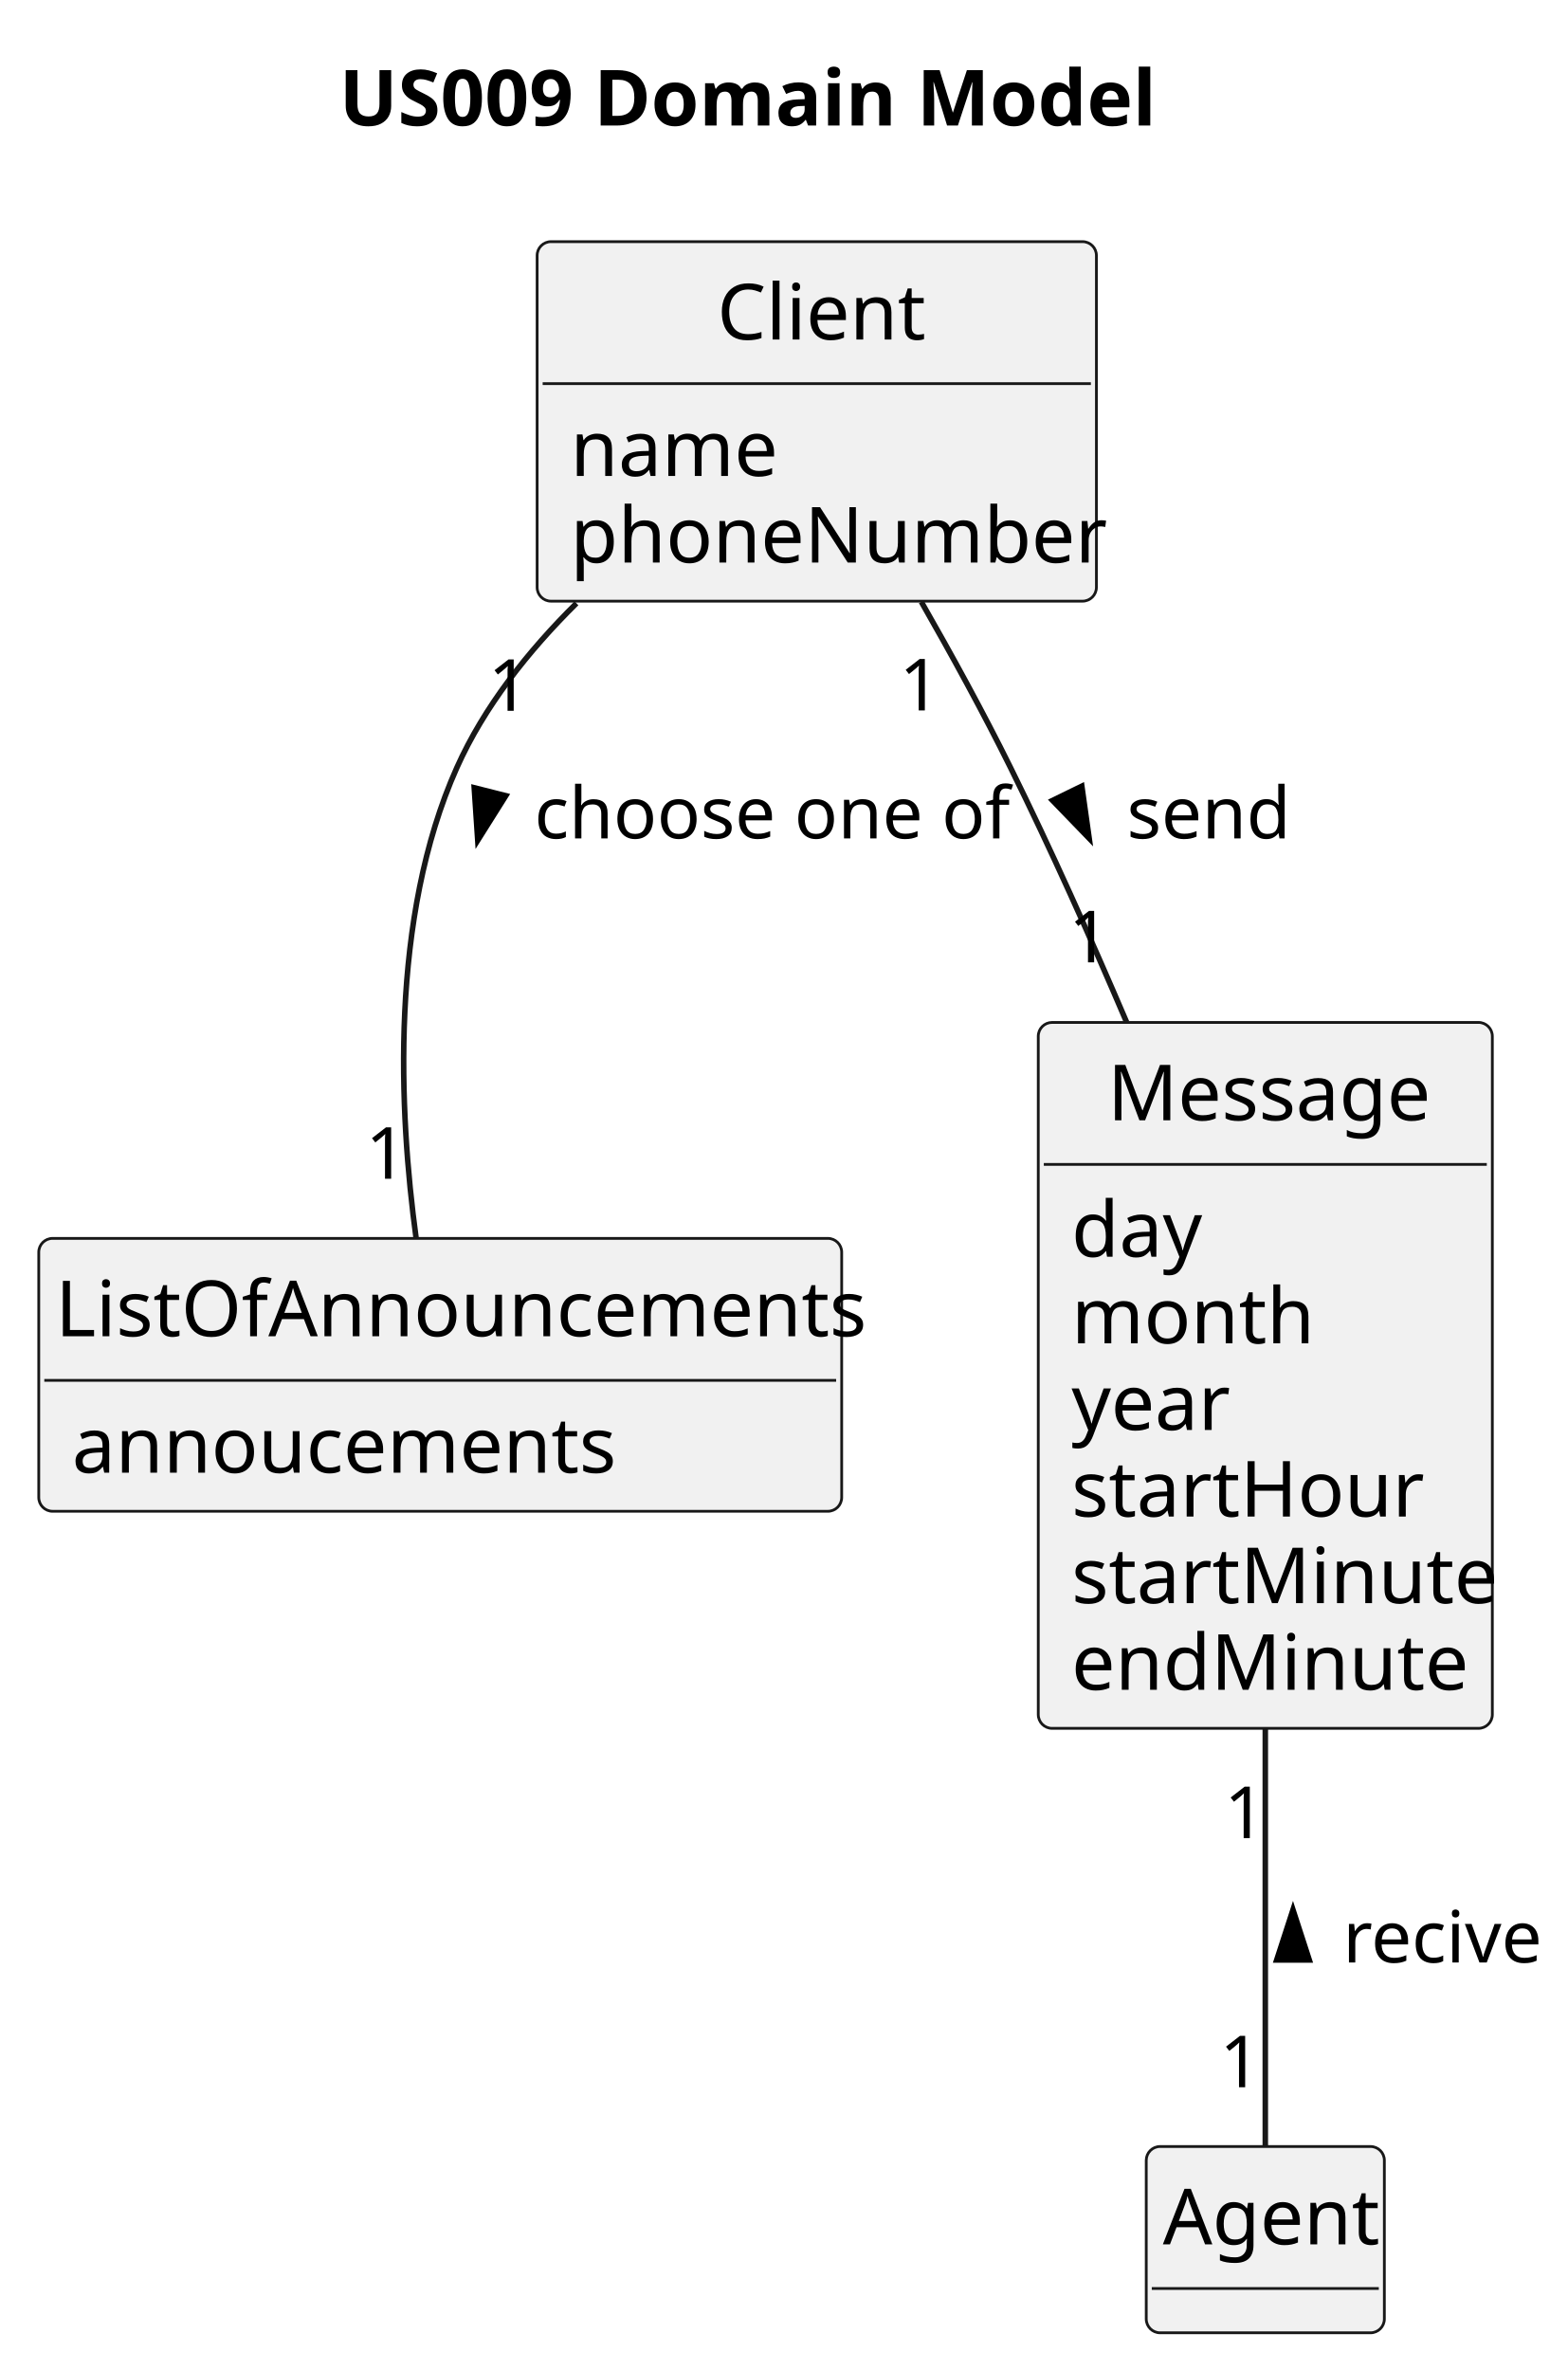
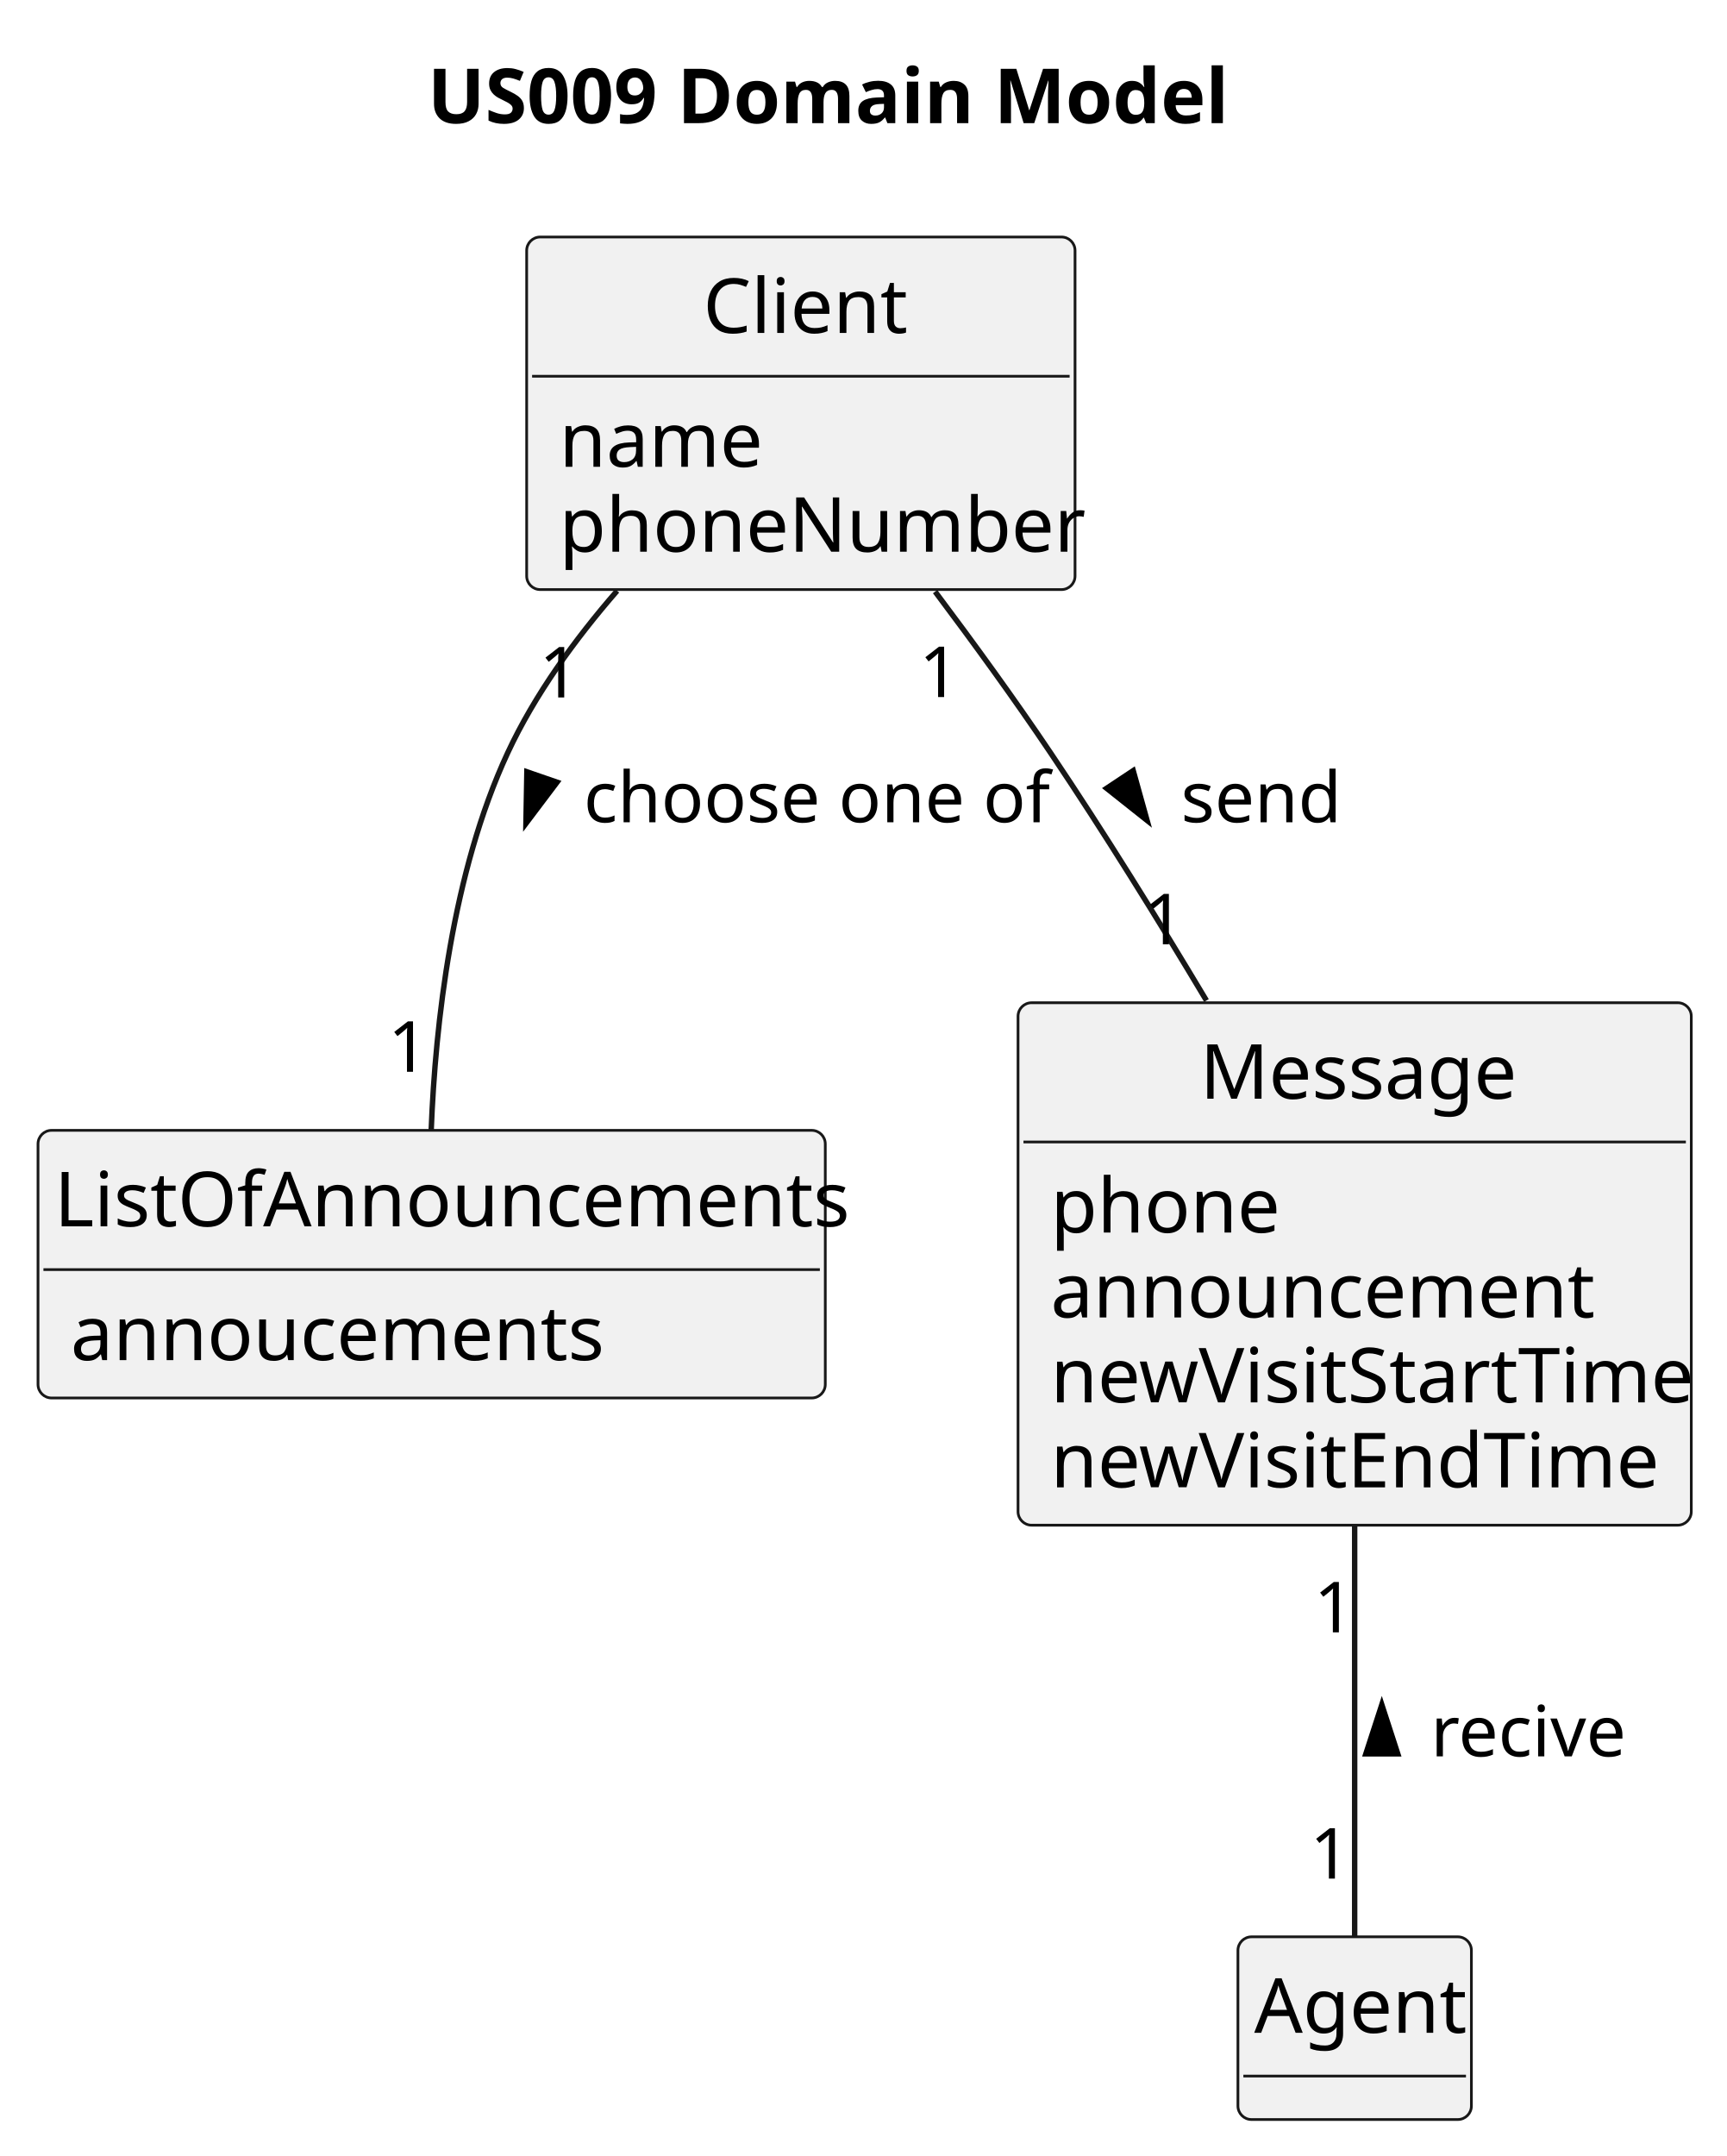
- <svg xmlns="http://www.w3.org/2000/svg" contentStyleType="text/css" height="428px" preserveAspectRatio="none" style="width:283px;height:428px;background:#FFFFFF;" version="1.1" viewBox="0 0 283 428" width="283px" zoomAndPan="magnify">
+ <svg xmlns="http://www.w3.org/2000/svg" contentStyleType="text/css" height="397px" preserveAspectRatio="none" style="width:318px;height:397px;background:#FFFFFF;" version="1.1" viewBox="0 0 318 397" width="318px" zoomAndPan="magnify">
  <defs />
  <g>
-     <text fill="#000000" font-family="sans-serif" font-size="14" font-weight="bold" lengthAdjust="spacing" textLength="147" x="61.25" y="22.674">US009 Domain Model</text>
+     <text fill="#000000" font-family="sans-serif" font-size="14" font-weight="bold" lengthAdjust="spacing" textLength="147" x="78.75" y="22.674">US009 Domain Model</text>
    <g id="elem_Client">
      <rect codeLine="12" fill="#F1F1F1" height="64.922" id="Client" rx="2.5" ry="2.5" style="stroke:#181818;stroke-width:0.5;" width="101" x="97" y="43.641" />
      <text fill="#000000" font-family="sans-serif" font-size="14" lengthAdjust="spacing" textLength="36" x="129.5" y="61.315">Client</text>
      <line style="stroke:#181818;stroke-width:0.5;" x1="98" x2="197" y1="69.281" y2="69.281" />
      <text fill="#000000" font-family="sans-serif" font-size="14" lengthAdjust="spacing" textLength="35" x="103" y="85.955">name</text>
      <text fill="#000000" font-family="sans-serif" font-size="14" lengthAdjust="spacing" textLength="89" x="103" y="101.596">phoneNumber</text>
    </g>
    <g id="elem_ListOfAnnouncements">
-       <rect codeLine="17" fill="#F1F1F1" height="49.281" id="ListOfAnnouncements" rx="2.5" ry="2.5" style="stroke:#181818;stroke-width:0.5;" width="145" x="7" y="223.641" />
-       <text fill="#000000" font-family="sans-serif" font-size="14" lengthAdjust="spacing" textLength="139" x="10" y="241.315">ListOfAnnouncements</text>
-       <line style="stroke:#181818;stroke-width:0.5;" x1="8" x2="151" y1="249.281" y2="249.281" />
-       <text fill="#000000" font-family="sans-serif" font-size="14" lengthAdjust="spacing" textLength="93" x="13" y="265.955">annoucements</text>
+       <rect codeLine="18" fill="#F1F1F1" height="49.281" id="ListOfAnnouncements" rx="2.5" ry="2.5" style="stroke:#181818;stroke-width:0.5;" width="145" x="7" y="208.141" />
+       <text fill="#000000" font-family="sans-serif" font-size="14" lengthAdjust="spacing" textLength="139" x="10" y="225.815">ListOfAnnouncements</text>
+       <line style="stroke:#181818;stroke-width:0.5;" x1="8" x2="151" y1="233.781" y2="233.781" />
+       <text fill="#000000" font-family="sans-serif" font-size="14" lengthAdjust="spacing" textLength="93" x="13" y="250.455">annoucements</text>
    </g>
    <g id="elem_Agent">
-       <rect codeLine="22" fill="#F1F1F1" height="33.641" id="Agent" rx="2.5" ry="2.5" style="stroke:#181818;stroke-width:0.5;" width="43" x="207" y="387.641" />
-       <text fill="#000000" font-family="sans-serif" font-size="14" lengthAdjust="spacing" textLength="37" x="210" y="405.315">Agent</text>
-       <line style="stroke:#181818;stroke-width:0.5;" x1="208" x2="249" y1="413.281" y2="413.281" />
+       <rect codeLine="23" fill="#F1F1F1" height="33.641" id="Agent" rx="2.5" ry="2.5" style="stroke:#181818;stroke-width:0.5;" width="43" x="228" y="356.641" />
+       <text fill="#000000" font-family="sans-serif" font-size="14" lengthAdjust="spacing" textLength="37" x="231" y="374.315">Agent</text>
+       <line style="stroke:#181818;stroke-width:0.5;" x1="229" x2="270" y1="382.281" y2="382.281" />
    </g>
    <g id="elem_Message">
-       <rect codeLine="25" fill="#F1F1F1" height="127.484" id="Message" rx="2.5" ry="2.5" style="stroke:#181818;stroke-width:0.5;" width="82" x="187.5" y="184.641" />
-       <text fill="#000000" font-family="sans-serif" font-size="14" lengthAdjust="spacing" textLength="57" x="200" y="202.315">Message</text>
-       <line style="stroke:#181818;stroke-width:0.5;" x1="188.5" x2="268.5" y1="210.281" y2="210.281" />
-       <text fill="#000000" font-family="sans-serif" font-size="14" lengthAdjust="spacing" textLength="23" x="193.5" y="226.955">day</text>
-       <text fill="#000000" font-family="sans-serif" font-size="14" lengthAdjust="spacing" textLength="39" x="193.5" y="242.596">month</text>
-       <text fill="#000000" font-family="sans-serif" font-size="14" lengthAdjust="spacing" textLength="28" x="193.5" y="258.236">year</text>
-       <text fill="#000000" font-family="sans-serif" font-size="14" lengthAdjust="spacing" textLength="58" x="193.5" y="273.877">startHour</text>
-       <text fill="#000000" font-family="sans-serif" font-size="14" lengthAdjust="spacing" textLength="70" x="193.5" y="289.518">startMinute</text>
-       <text fill="#000000" font-family="sans-serif" font-size="14" lengthAdjust="spacing" textLength="66" x="193.5" y="305.158">endMinute</text>
+       <rect codeLine="26" fill="#F1F1F1" height="96.203" id="Message" rx="2.5" ry="2.5" style="stroke:#181818;stroke-width:0.5;" width="124" x="187.5" y="184.641" />
+       <text fill="#000000" font-family="sans-serif" font-size="14" lengthAdjust="spacing" textLength="57" x="221" y="202.315">Message</text>
+       <line style="stroke:#181818;stroke-width:0.5;" x1="188.5" x2="310.5" y1="210.281" y2="210.281" />
+       <text fill="#000000" font-family="sans-serif" font-size="14" lengthAdjust="spacing" textLength="40" x="193.5" y="226.955">phone</text>
+       <text fill="#000000" font-family="sans-serif" font-size="14" lengthAdjust="spacing" textLength="94" x="193.5" y="242.596">announcement</text>
+       <text fill="#000000" font-family="sans-serif" font-size="14" lengthAdjust="spacing" textLength="112" x="193.5" y="258.236">newVisitStartTime</text>
+       <text fill="#000000" font-family="sans-serif" font-size="14" lengthAdjust="spacing" textLength="107" x="193.5" y="273.877">newVisitEndTime</text>
    </g>
    <g id="link_Client_ListOfAnnouncements">
-       <path codeLine="35" d="M104.1,108.951 C95.41,117.551 87.44,127.581 82.5,138.641 C70.35,165.821 72.05,200.781 75.14,223.561 " fill="none" id="Client-ListOfAnnouncements" style="stroke:#181818;stroke-width:1.0;" />
-       <polygon fill="#000000" points="86.275,151.75,91.34,143.701,85.642,142.261,86.275,151.75" style="stroke:#000000;stroke-width:1.0;" />
-       <text fill="#000000" font-family="sans-serif" font-size="13" lengthAdjust="spacing" textLength="81" x="96.5" y="151.409">choose one of</text>
-       <text fill="#000000" font-family="sans-serif" font-size="13" lengthAdjust="spacing" textLength="7" x="88.16" y="128.365">1</text>
-       <text fill="#000000" font-family="sans-serif" font-size="13" lengthAdjust="spacing" textLength="7" x="66.028" y="212.875">1</text>
+       <path codeLine="34" d="M113.66,108.791 C105.89,117.721 98.47,127.941 93.5,138.641 C83.25,160.701 80.19,188.591 79.42,208.041 " fill="none" id="Client-ListOfAnnouncements" style="stroke:#181818;stroke-width:1.0;" />
+       <polygon fill="#000000" points="96.869,151.629,102.597,144.037,97.041,142.12,96.869,151.629" style="stroke:#000000;stroke-width:1.0;" />
+       <text fill="#000000" font-family="sans-serif" font-size="13" lengthAdjust="spacing" textLength="81" x="107.5" y="151.409">choose one of</text>
+       <text fill="#000000" font-family="sans-serif" font-size="13" lengthAdjust="spacing" textLength="7" x="99.309" y="128.424">1</text>
+       <text fill="#000000" font-family="sans-serif" font-size="13" lengthAdjust="spacing" textLength="7" x="71.458" y="197.349">1</text>
    </g>
    <g id="link_Client_Message">
-       <path codeLine="36" d="M166.38,108.681 C171.82,118.191 177.6,128.731 182.5,138.641 C189.75,153.311 196.97,169.411 203.46,184.611 " fill="none" id="Client-Message" style="stroke:#181818;stroke-width:1.0;" />
-       <polygon fill="#000000" points="196.694,151.395,195.366,141.978,190.084,144.557,196.694,151.395" style="stroke:#000000;stroke-width:1.0;" />
-       <text fill="#000000" font-family="sans-serif" font-size="13" lengthAdjust="spacing" textLength="28" x="203.5" y="151.409">send</text>
-       <text fill="#000000" font-family="sans-serif" font-size="13" lengthAdjust="spacing" textLength="7" x="162.408" y="128.293">1</text>
-       <text fill="#000000" font-family="sans-serif" font-size="13" lengthAdjust="spacing" textLength="7" x="192.982" y="173.786">1</text>
+       <path codeLine="35" d="M172.23,108.941 C179.3,118.361 186.88,128.791 193.5,138.641 C203.28,153.181 213.35,169.431 222.2,184.231 " fill="none" id="Client-Message" style="stroke:#181818;stroke-width:1.0;" />
+       <polygon fill="#000000" points="211.265,151.068,208.712,141.907,203.814,145.157,211.265,151.068" style="stroke:#000000;stroke-width:1.0;" />
+       <text fill="#000000" font-family="sans-serif" font-size="13" lengthAdjust="spacing" textLength="28" x="217.5" y="151.409">send</text>
+       <text fill="#000000" font-family="sans-serif" font-size="13" lengthAdjust="spacing" textLength="7" x="169.277" y="128.353">1</text>
+       <text fill="#000000" font-family="sans-serif" font-size="13" lengthAdjust="spacing" textLength="7" x="210.676" y="173.884">1</text>
    </g>
    <g id="link_Message_Agent">
-       <path codeLine="37" d="M228.5,311.981 C228.5,339.551 228.5,369.661 228.5,387.581 " fill="none" id="Message-Agent" style="stroke:#181818;stroke-width:1.0;" />
-       <polygon fill="#000000" points="233.5,344.902,230.561,353.947,236.439,353.947,233.5,344.902" style="stroke:#000000;stroke-width:1.0;" />
-       <text fill="#000000" font-family="sans-serif" font-size="13" lengthAdjust="spacing" textLength="33" x="242.5" y="354.409">recive</text>
-       <text fill="#000000" font-family="sans-serif" font-size="13" lengthAdjust="spacing" textLength="7" x="221.095" y="331.942">1</text>
-       <text fill="#000000" font-family="sans-serif" font-size="13" lengthAdjust="spacing" textLength="7" x="220.253" y="376.935">1</text>
+       <path codeLine="36" d="M249.5,280.701 C249.5,307.001 249.5,338.121 249.5,356.571 " fill="none" id="Message-Agent" style="stroke:#181818;stroke-width:1.0;" />
+       <polygon fill="#000000" points="254.5,313.902,251.561,322.947,257.439,322.947,254.5,313.902" style="stroke:#000000;stroke-width:1.0;" />
+       <text fill="#000000" font-family="sans-serif" font-size="13" lengthAdjust="spacing" textLength="33" x="263.5" y="323.409">recive</text>
+       <text fill="#000000" font-family="sans-serif" font-size="13" lengthAdjust="spacing" textLength="7" x="241.986" y="300.58">1</text>
+       <text fill="#000000" font-family="sans-serif" font-size="13" lengthAdjust="spacing" textLength="7" x="241.253" y="345.921">1</text>
    </g>
  </g>
</svg>
